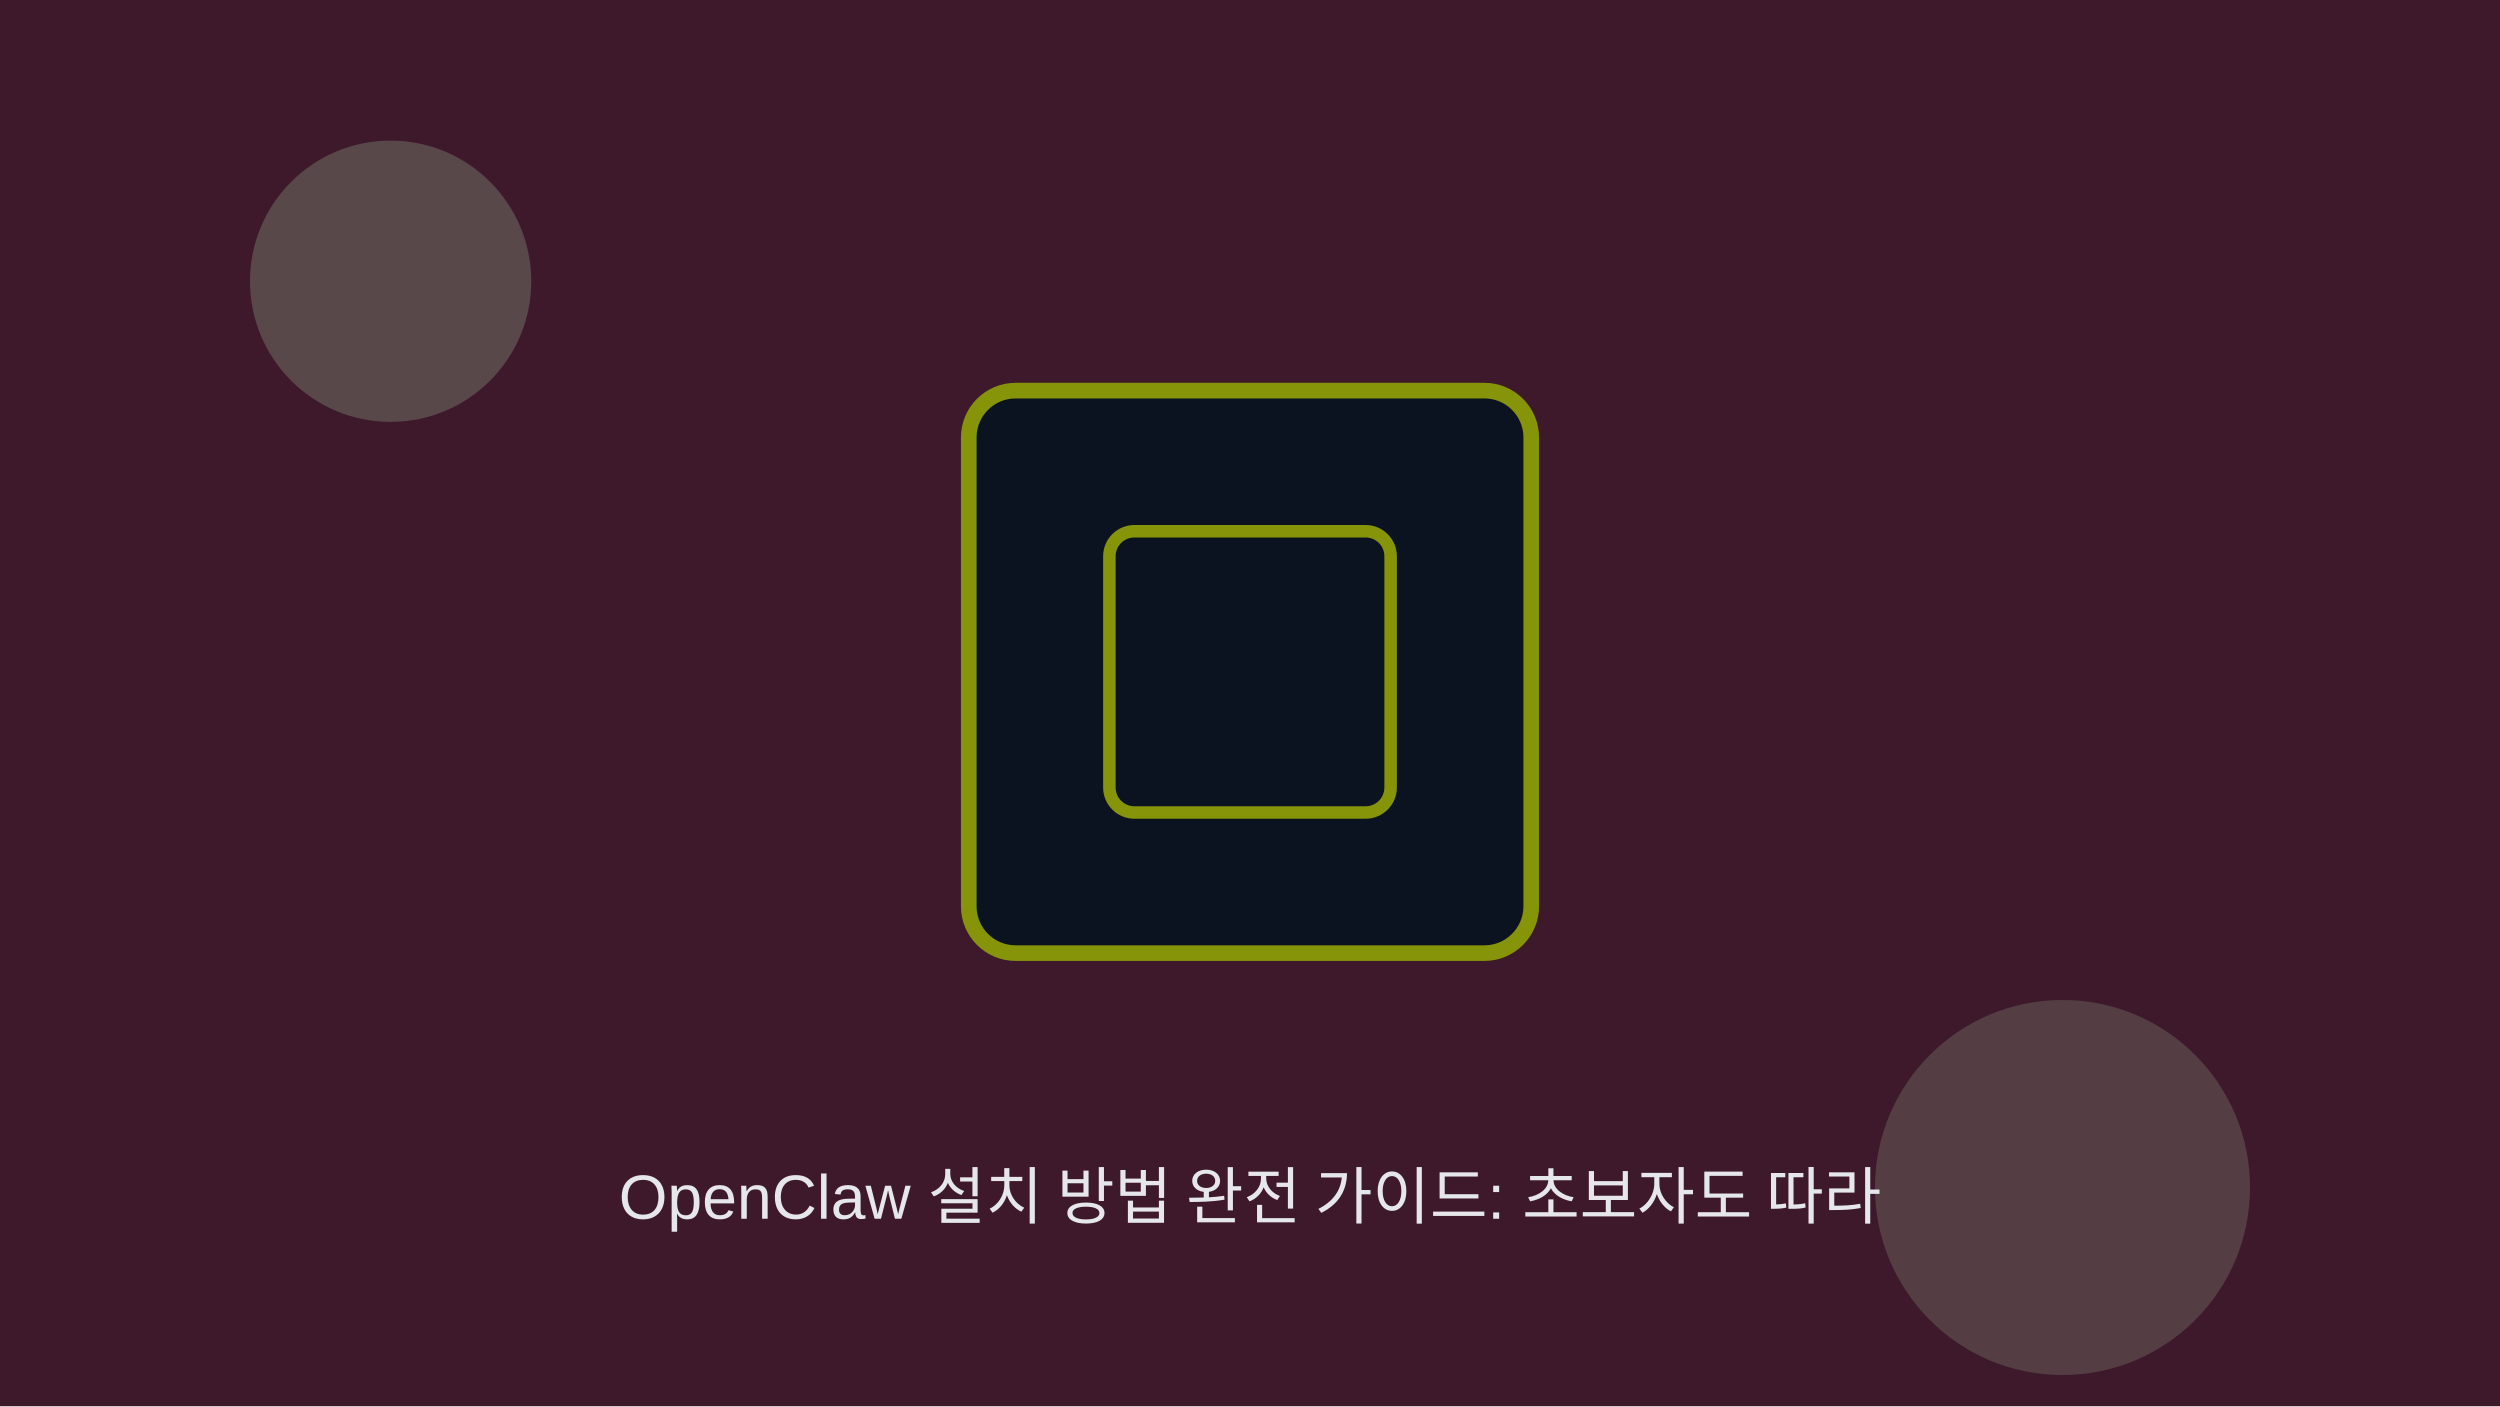
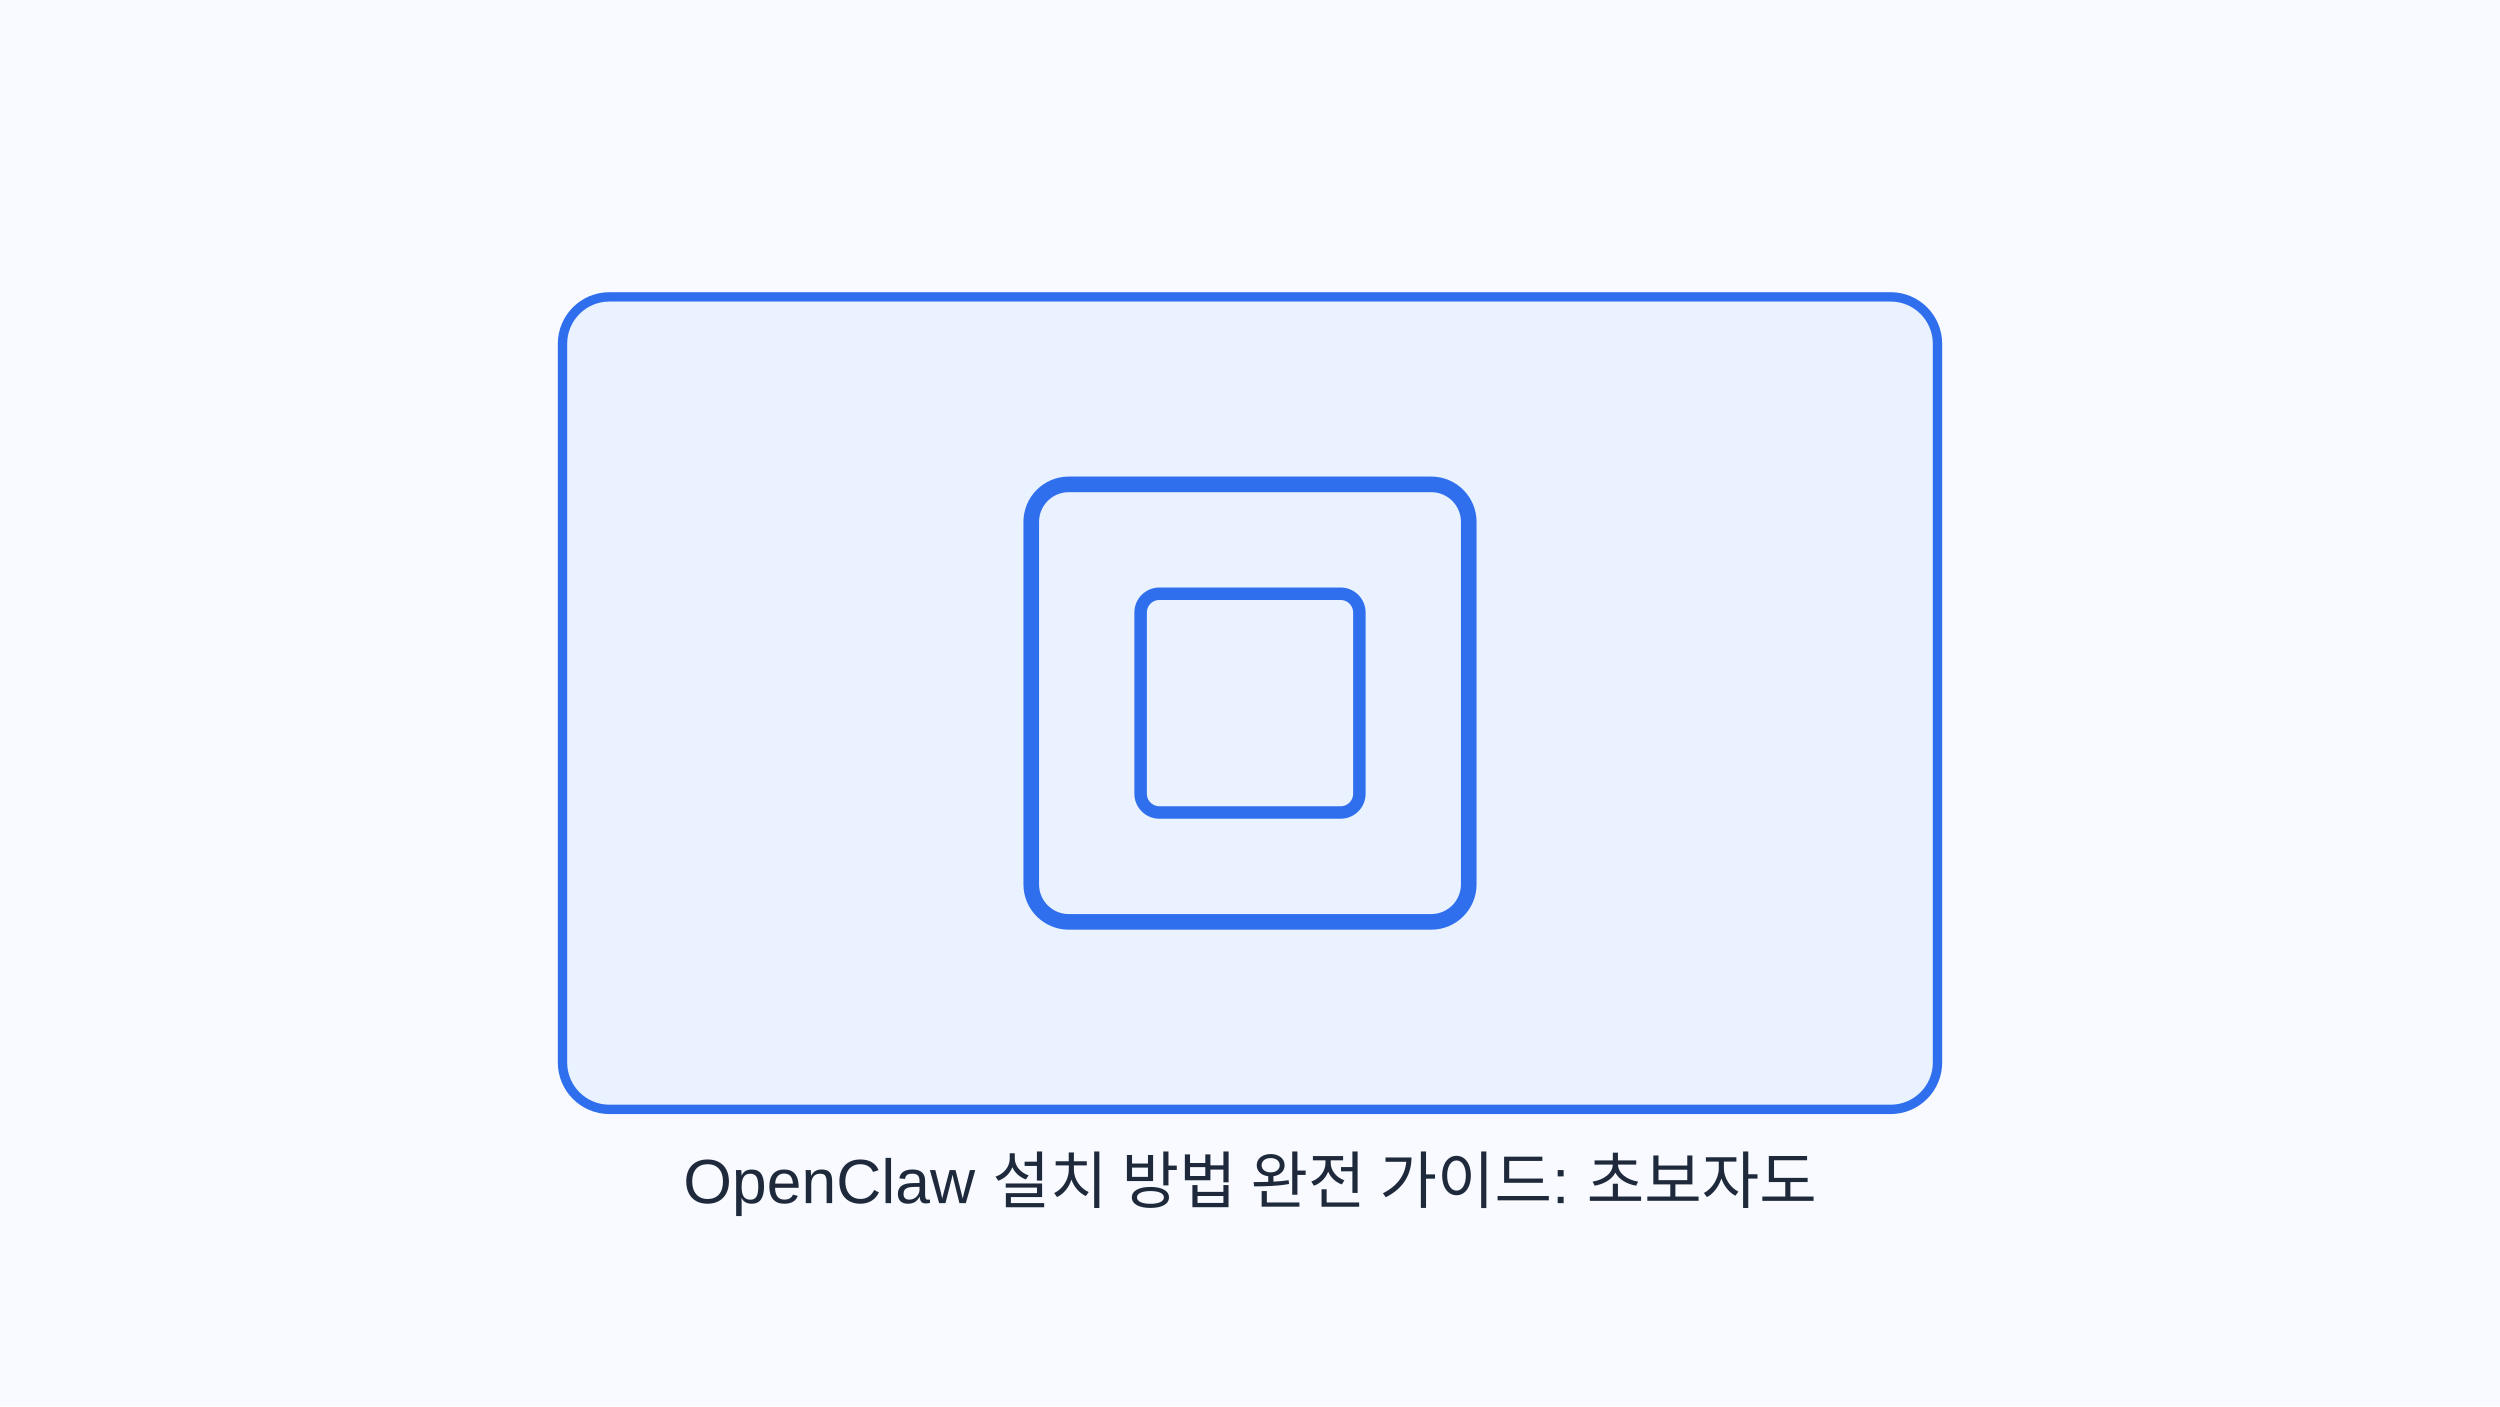
<svg xmlns="http://www.w3.org/2000/svg" width="1600" height="900" viewBox="0 0 1600 900">
-   <rect width="1600" height="900" fill="#3e192c" />
-   <circle cx="250" cy="180" r="90" fill="#abd2a5" opacity="0.25" />
-   <circle cx="1320" cy="760" r="120" fill="#abd2a5" opacity="0.2" />
-   <rect x="620" y="250" width="360" height="360" rx="30" fill="#0b1220" stroke="#859409" stroke-width="10" />
-   <rect x="710" y="340" width="180" height="180" rx="16" fill="none" stroke="#859409" stroke-width="8" />
-   <text x="800" y="780" font-size="40" fill="#e5e7eb" text-anchor="middle" font-family="Arial, sans-serif">OpenClaw 설치 방법 완전 가이드: 초보자도 따라</text>
+   <rect width="1600" height="900" fill="#F8FAFF" />
+   <rect x="360" y="190" width="880" height="520" rx="30" fill="#EAF2FF" stroke="#2F6FED" stroke-width="6" />
+   <rect x="660" y="310" width="280" height="280" rx="24" fill="none" stroke="#2F6FED" stroke-width="10" />
+   <rect x="730" y="380" width="140" height="140" rx="12" fill="none" stroke="#2F6FED" stroke-width="8" />
+   <text x="800" y="770" font-size="40" fill="#1E293B" text-anchor="middle" font-family="Arial, sans-serif">OpenClaw 설치 방법 완전 가이드: 초보자도 </text>
</svg>
